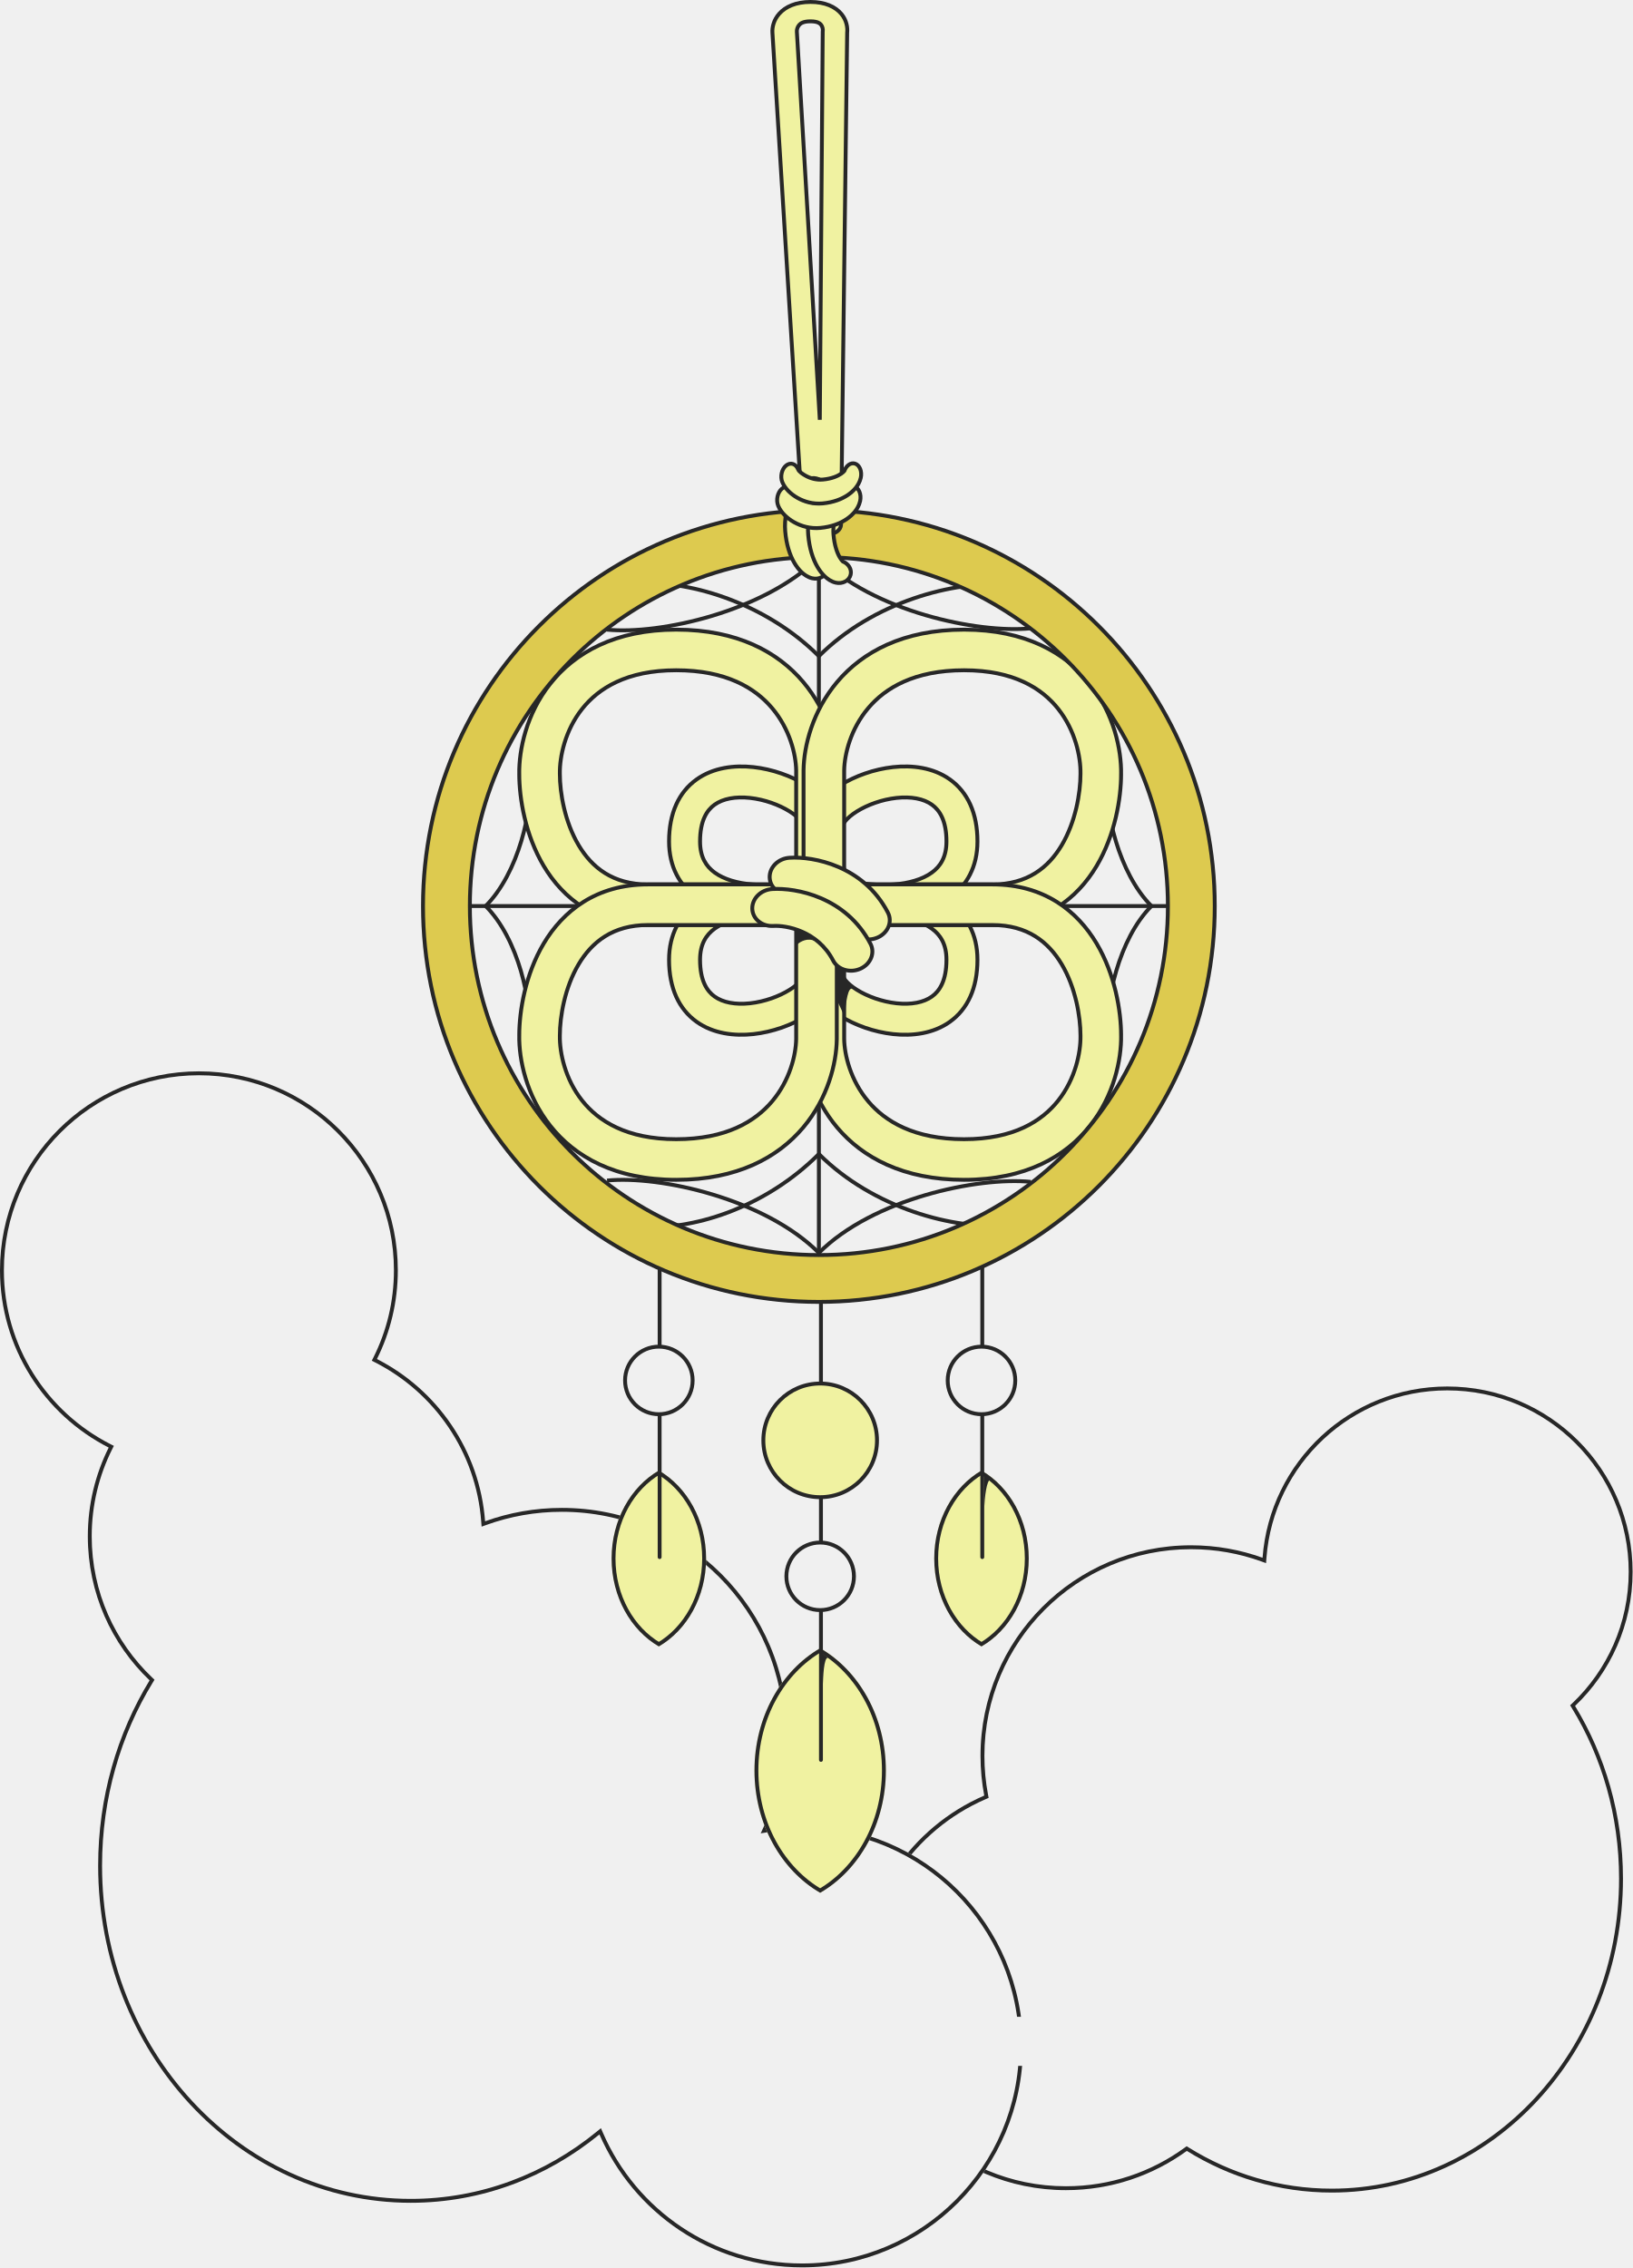
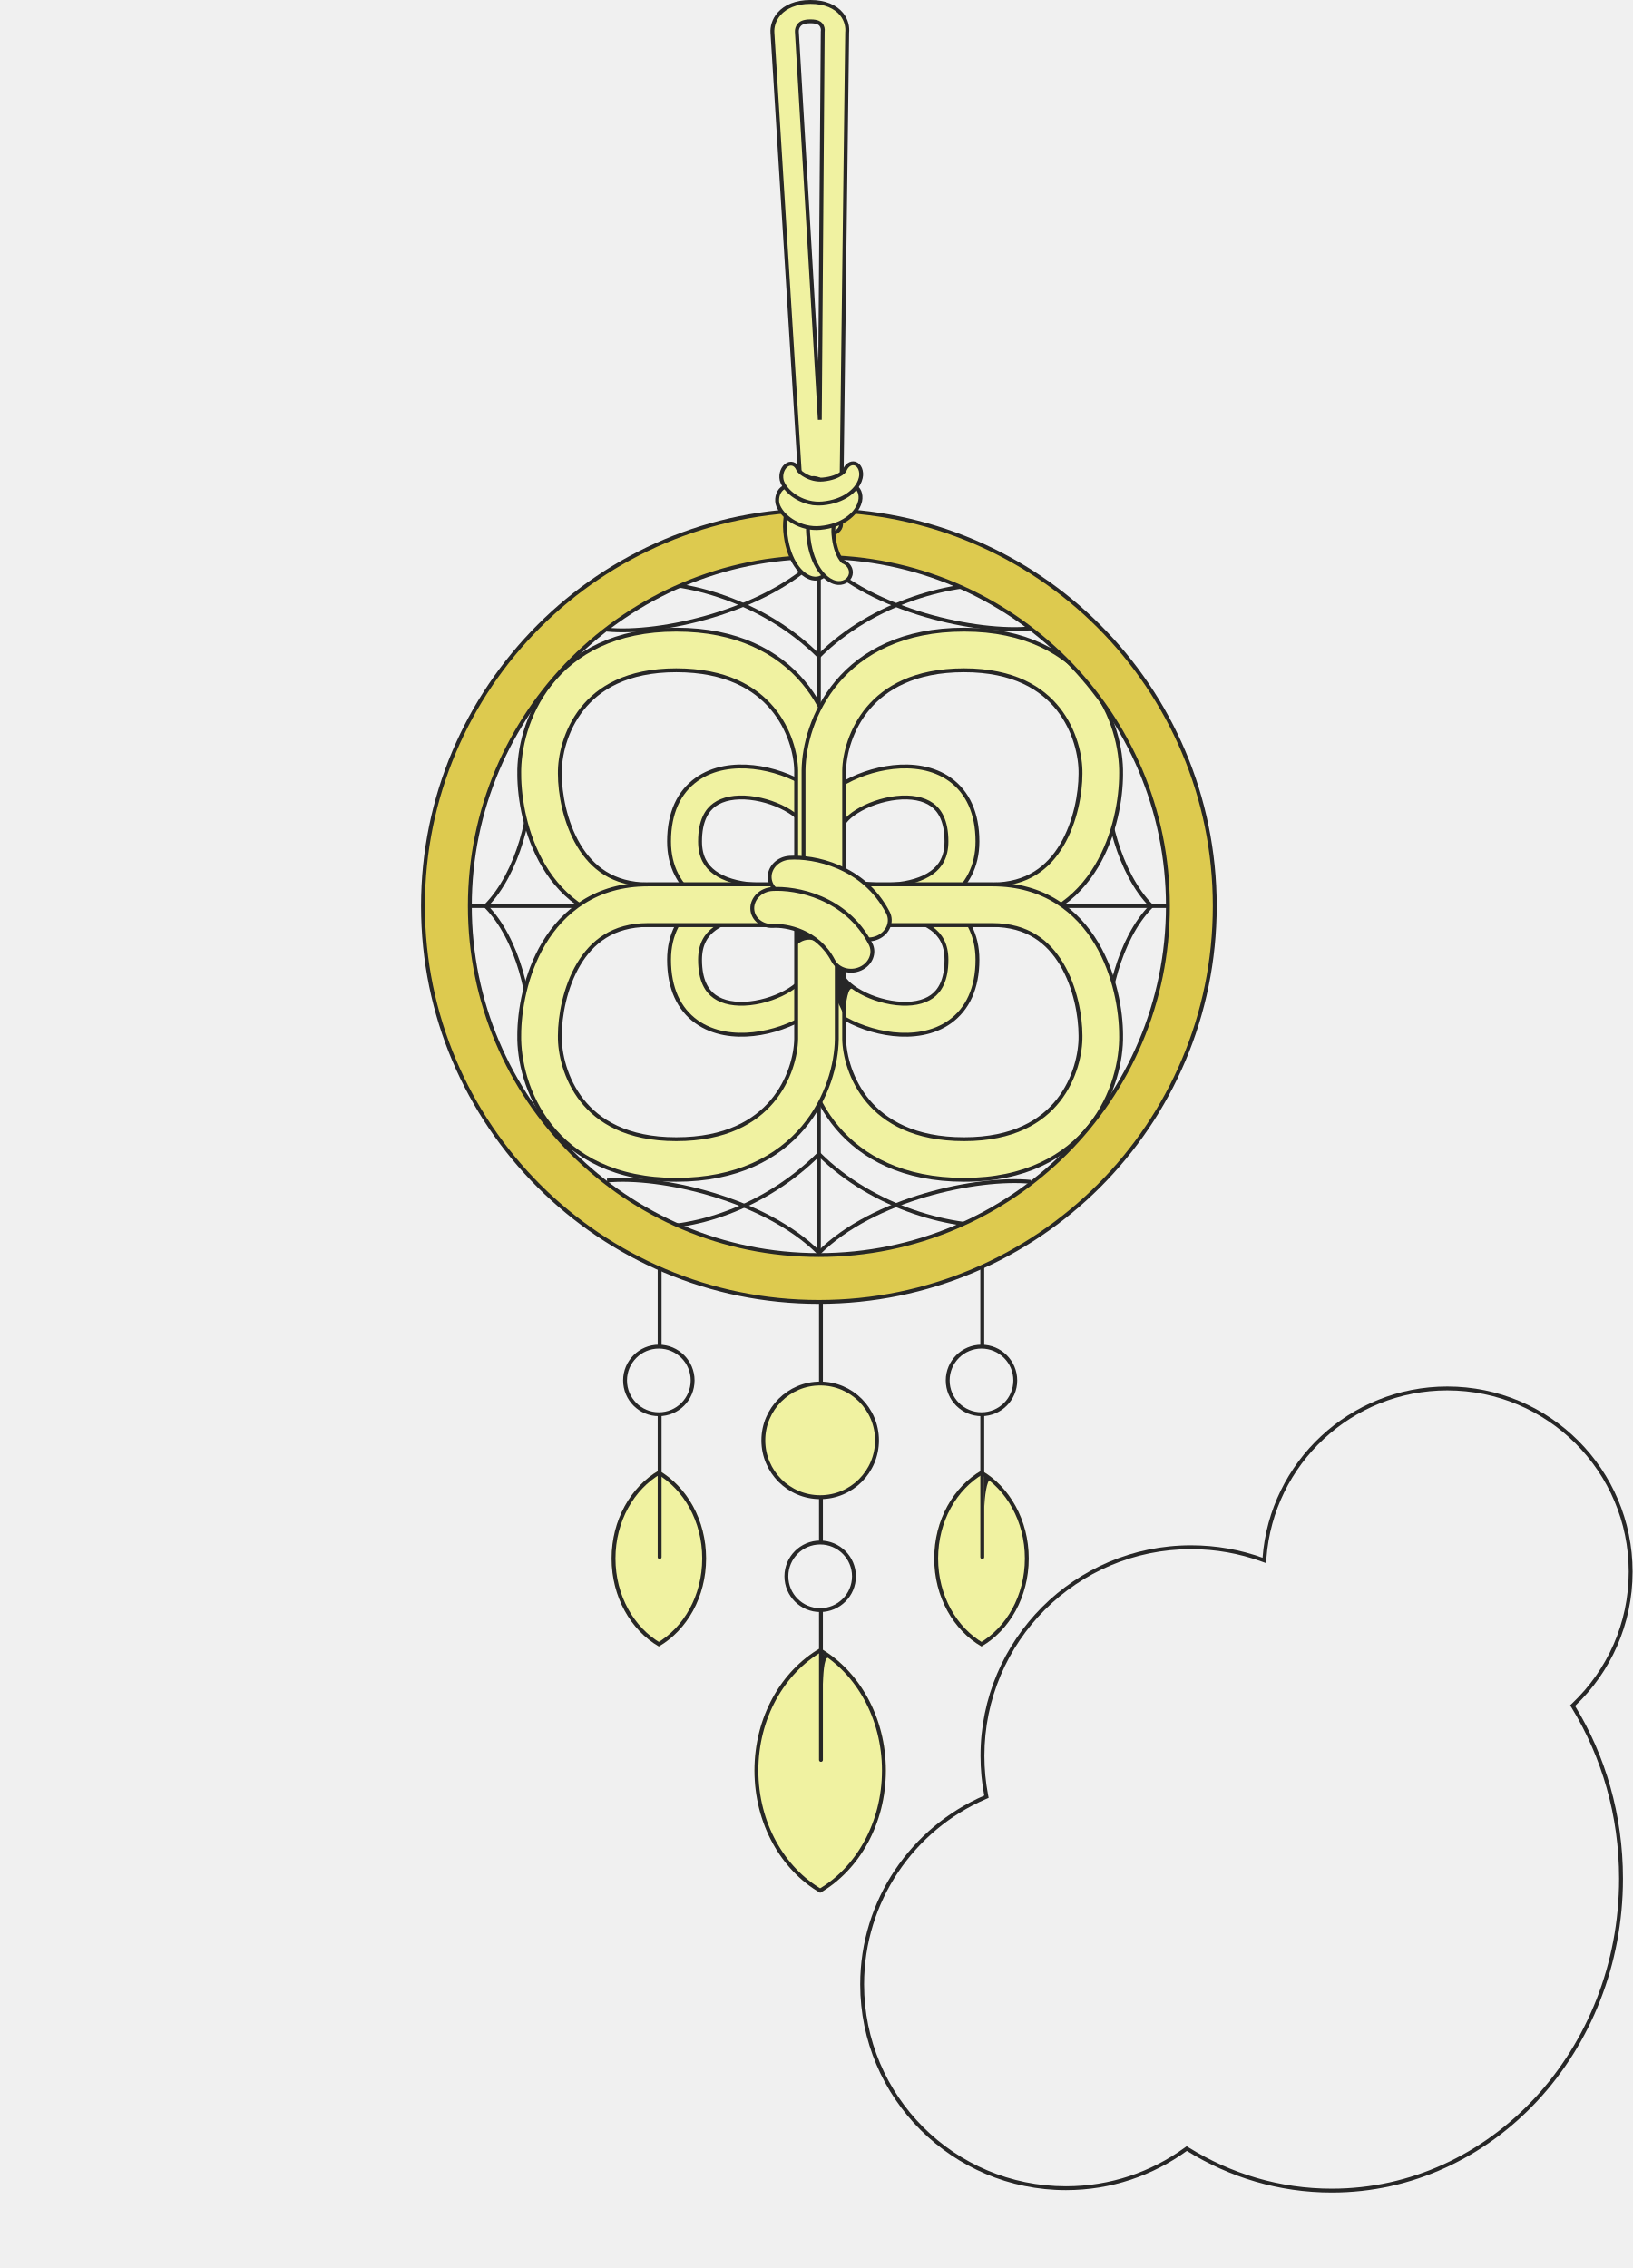
<svg xmlns="http://www.w3.org/2000/svg" width="632" height="878" viewBox="0 0 632 878" fill="none">
  <g id="illust">
    <g id="clouds">
      <g id="Union">
        <mask id="path-1-inside-1_96_142" fill="white">
          <path d="M560.277 536.75C599.889 536.75 632 568.861 632 608.473C632 628.911 623.451 647.353 609.733 660.417C621.453 679.59 628.274 702.553 628.274 727.234C628.274 794.368 577.814 848.791 515.567 848.791C495.13 848.791 475.963 842.924 459.436 832.667C446.299 842.222 430.128 847.859 412.641 847.859C368.657 847.859 333 812.203 333 768.219C333 735.47 352.767 707.339 381.021 695.104C380.07 690.125 379.573 684.986 379.573 679.73C379.573 634.718 416.063 598.227 461.076 598.227C470.794 598.227 480.115 599.929 488.757 603.049C491.529 565.971 522.491 536.75 560.277 536.75Z" />
        </mask>
        <path d="M560.277 536.75C599.889 536.75 632 568.861 632 608.473C632 628.911 623.451 647.353 609.733 660.417C621.453 679.59 628.274 702.553 628.274 727.234C628.274 794.368 577.814 848.791 515.567 848.791C495.13 848.791 475.963 842.924 459.436 832.667C446.299 842.222 430.128 847.859 412.641 847.859C368.657 847.859 333 812.203 333 768.219C333 735.47 352.767 707.339 381.021 695.104C380.07 690.125 379.573 684.986 379.573 679.73C379.573 634.718 416.063 598.227 461.076 598.227C470.794 598.227 480.115 599.929 488.757 603.049C491.529 565.971 522.491 536.75 560.277 536.75Z" fill="#F0F0F0" />
        <path d="M560.277 536.75V535.25V535.25V536.75ZM632 608.473H633.5V608.473L632 608.473ZM609.733 660.417L608.699 659.331L607.822 660.166L608.454 661.199L609.733 660.417ZM628.274 727.234H629.774V727.234H628.274ZM515.567 848.791V850.291V850.291V848.791ZM459.436 832.667L460.227 831.392L459.369 830.86L458.553 831.454L459.436 832.667ZM412.641 847.859V849.359H412.641L412.641 847.859ZM333 768.219H331.5V768.219H333ZM381.021 695.104L381.617 696.48L382.719 696.003L382.494 694.822L381.021 695.104ZM379.573 679.73H378.073V679.73L379.573 679.73ZM461.076 598.227V596.727V596.727V598.227ZM488.757 603.049L488.247 604.46L490.105 605.13L490.253 603.161L488.757 603.049ZM560.277 536.75V538.25C599.06 538.25 630.5 569.69 630.5 608.473L632 608.473L633.5 608.473C633.5 568.033 600.717 535.25 560.277 535.25V536.75ZM632 608.473H630.5C630.5 628.484 622.131 646.538 608.699 659.331L609.733 660.417L610.768 661.503C624.77 648.168 633.5 629.338 633.5 608.473H632ZM609.733 660.417L608.454 661.199C620.03 680.138 626.774 702.831 626.774 727.234H628.274H629.774C629.774 702.275 622.875 679.041 611.013 659.635L609.733 660.417ZM628.274 727.234H626.774C626.774 793.648 576.88 847.291 515.567 847.291V848.791V850.291C578.747 850.291 629.774 795.087 629.774 727.234H628.274ZM515.567 848.791V847.291C495.423 847.291 476.528 841.509 460.227 831.392L459.436 832.667L458.645 833.941C475.398 844.339 494.837 850.291 515.567 850.291V848.791ZM459.436 832.667L458.553 831.454C445.664 840.829 429.8 846.359 412.641 846.359L412.641 847.859L412.641 849.359C430.456 849.359 446.933 843.615 460.318 833.88L459.436 832.667ZM412.641 847.859V846.359C369.485 846.359 334.5 811.374 334.5 768.219H333H331.5C331.5 813.031 367.828 849.359 412.641 849.359V847.859ZM333 768.219H334.5C334.5 736.089 353.892 708.486 381.617 696.48L381.021 695.104L380.424 693.727C351.642 706.191 331.5 734.851 331.5 768.219H333ZM381.021 695.104L382.494 694.822C381.561 689.936 381.073 684.891 381.073 679.73L379.573 679.73L378.073 679.73C378.073 685.081 378.579 690.314 379.547 695.385L381.021 695.104ZM379.573 679.73H381.073C381.073 635.546 416.892 599.727 461.076 599.727V598.227V596.727C415.235 596.727 378.073 633.889 378.073 679.73H379.573ZM461.076 598.227V599.727C470.618 599.727 479.766 601.398 488.247 604.46L488.757 603.049L489.266 601.638C480.463 598.46 470.97 596.727 461.076 596.727V598.227ZM488.757 603.049L490.253 603.161C492.967 566.86 523.282 538.25 560.277 538.25V536.75V535.25C521.7 535.25 490.092 565.082 487.261 602.937L488.757 603.049Z" fill="#272727" mask="url(#path-1-inside-1_96_142)" />
-       </g>
-       <g id="Union_2">
-         <mask id="path-3-inside-2_96_142" fill="white">
-           <path d="M77 414.75C34.474 414.75 0 449.224 0 491.75C0 521.702 17.102 547.659 42.074 560.391C36.908 570.734 34 582.402 34 594.75C34 616.692 43.179 636.49 57.905 650.516C45.324 671.099 38 695.752 38 722.25C38 794.323 92.174 852.75 159 852.75C186.441 852.75 211.748 842.896 232.047 826.293C245.205 856.574 275.379 877.75 310.5 877.75C357.72 877.75 396 839.47 396 792.25C396 745.03 357.72 706.75 310.5 706.75C305.913 706.75 301.41 707.113 297.019 707.809C302.142 696.684 305 684.301 305 671.25C305 622.925 265.825 583.75 217.5 583.75C207.067 583.75 197.061 585.577 187.783 588.927C185.729 561.459 169.265 538.007 145.927 526.108C151.093 515.765 154 504.097 154 491.75C154 449.224 119.526 414.75 77 414.75Z" />
-         </mask>
-         <path d="M77 414.75C34.474 414.75 0 449.224 0 491.75C0 521.702 17.102 547.659 42.074 560.391C36.908 570.734 34 582.402 34 594.75C34 616.692 43.179 636.49 57.905 650.516C45.324 671.099 38 695.752 38 722.25C38 794.323 92.174 852.75 159 852.75C186.441 852.75 211.748 842.896 232.047 826.293C245.205 856.574 275.379 877.75 310.5 877.75C357.72 877.75 396 839.47 396 792.25C396 745.03 357.72 706.75 310.5 706.75C305.913 706.75 301.41 707.113 297.019 707.809C302.142 696.684 305 684.301 305 671.25C305 622.925 265.825 583.75 217.5 583.75C207.067 583.75 197.061 585.577 187.783 588.927C185.729 561.459 169.265 538.007 145.927 526.108C151.093 515.765 154 504.097 154 491.75C154 449.224 119.526 414.75 77 414.75Z" fill="#F0F0F0" />
-         <path d="M42.074 560.391L42.755 559.054L44.081 559.73L43.416 561.061L42.074 560.391ZM57.905 650.516L58.94 649.429L59.817 650.265L59.185 651.298L57.905 650.516ZM232.047 826.293L231.097 825.132L232.632 823.876L233.423 825.695L232.047 826.293ZM297.019 707.809L297.253 709.29L294.483 709.729L295.656 707.181L297.019 707.809ZM187.783 588.927L188.293 590.338L186.435 591.008L186.287 589.039L187.783 588.927ZM145.927 526.108L145.245 527.445L143.92 526.769L144.585 525.438L145.927 526.108ZM77 414.75V416.25C35.303 416.25 1.5 450.053 1.5 491.75H0H-1.5C-1.5 448.396 33.646 413.25 77 413.25V414.75ZM0 491.75H1.5C1.5 521.117 18.267 546.569 42.755 559.054L42.074 560.391L41.393 561.727C15.938 548.749 -1.5 522.288 -1.5 491.75H0ZM42.074 560.391L43.416 561.061C38.352 571.201 35.5 582.64 35.5 594.75H34H32.5C32.5 582.164 35.465 570.267 40.732 559.72L42.074 560.391ZM34 594.75H35.5C35.5 616.265 44.498 635.675 58.94 649.429L57.905 650.516L56.871 651.602C41.859 637.305 32.5 617.12 32.5 594.75H34ZM57.905 650.516L59.185 651.298C46.746 671.648 39.5 696.03 39.5 722.25H38H36.5C36.5 695.474 43.901 670.551 56.625 649.733L57.905 650.516ZM38 722.25H39.5C39.5 793.604 93.107 851.25 159 851.25V852.75V854.25C91.24 854.25 36.5 795.043 36.5 722.25H38ZM159 852.75V851.25C186.072 851.25 211.048 841.531 231.097 825.132L232.047 826.293L232.997 827.454C212.448 844.262 186.81 854.25 159 854.25V852.75ZM232.047 826.293L233.423 825.695C246.351 855.448 275.997 876.25 310.5 876.25V877.75V879.25C274.76 879.25 244.058 857.699 230.671 826.891L232.047 826.293ZM310.5 877.75V876.25C356.892 876.25 394.5 838.642 394.5 792.25H396H397.5C397.5 840.299 358.549 879.25 310.5 879.25V877.75ZM396 792.25H394.5C394.5 745.858 356.892 708.25 310.5 708.25V706.75V705.25C358.549 705.25 397.5 744.201 397.5 792.25H396ZM310.5 706.75V708.25C305.992 708.25 301.568 708.607 297.253 709.29L297.019 707.809L296.784 706.327C301.252 705.619 305.833 705.25 310.5 705.25V706.75ZM297.019 707.809L295.656 707.181C300.69 696.249 303.5 684.08 303.5 671.25H305H306.5C306.5 684.522 303.593 697.119 298.381 708.436L297.019 707.809ZM305 671.25H303.5C303.5 623.754 264.996 585.25 217.5 585.25V583.75V582.25C266.653 582.25 306.5 622.097 306.5 671.25H305ZM217.5 583.75V585.25C207.243 585.25 197.41 587.046 188.293 590.338L187.783 588.927L187.274 587.516C196.713 584.108 206.891 582.25 217.5 582.25V583.75ZM187.783 588.927L186.287 589.039C184.274 562.11 168.132 539.114 145.245 527.445L145.927 526.108L146.608 524.772C170.398 536.901 187.185 560.808 189.279 588.815L187.783 588.927ZM145.927 526.108L144.585 525.438C149.649 515.298 152.5 503.859 152.5 491.75H154H155.5C155.5 504.335 152.536 516.232 147.269 526.779L145.927 526.108ZM154 491.75H152.5C152.5 450.053 118.698 416.25 77 416.25V414.75V413.25C120.354 413.25 155.5 448.396 155.5 491.75H154Z" fill="#272727" mask="url(#path-3-inside-2_96_142)" />
      </g>
    </g>
    <g id="Group 186">
      <g id="Intersect">
        <mask id="path-5-inside-3_96_142" fill="white">
          <path d="M317.5 638.057C332.581 646.78 342.926 664.706 342.926 685.404C342.926 706.102 332.581 724.028 317.5 732.751C302.419 724.028 292.074 706.102 292.074 685.404C292.074 664.706 302.419 646.78 317.5 638.057Z" />
        </mask>
        <path d="M317.5 638.057C332.581 646.78 342.926 664.706 342.926 685.404C342.926 706.102 332.581 724.028 317.5 732.751C302.419 724.028 292.074 706.102 292.074 685.404C292.074 664.706 302.419 646.78 317.5 638.057Z" fill="#F0F2A1" />
        <path d="M317.5 638.057L318.251 636.758L317.5 636.324L316.749 636.758L317.5 638.057ZM342.926 685.404L344.426 685.404V685.404H342.926ZM317.5 732.751L316.749 734.049L317.5 734.484L318.251 734.049L317.5 732.751ZM292.074 685.404H290.574V685.404L292.074 685.404ZM317.5 638.057L316.749 639.355C331.324 647.786 341.426 665.19 341.426 685.404H342.926H344.426C344.426 664.222 333.839 645.775 318.251 636.758L317.5 638.057ZM342.926 685.404L341.426 685.404C341.426 705.618 331.324 723.022 316.749 731.453L317.5 732.751L318.251 734.049C333.839 725.033 344.426 706.586 344.426 685.404L342.926 685.404ZM317.5 732.751L318.251 731.453C303.676 723.022 293.574 705.618 293.574 685.404L292.074 685.404L290.574 685.404C290.574 706.586 301.161 725.033 316.749 734.049L317.5 732.751ZM292.074 685.404H293.574C293.574 665.19 303.676 647.786 318.251 639.355L317.5 638.057L316.749 636.758C301.161 645.775 290.574 664.222 290.574 685.404H292.074Z" fill="#272727" mask="url(#path-5-inside-3_96_142)" />
      </g>
      <line id="Line 50" x1="317.804" y1="490.99" x2="317.804" y2="681.299" stroke="#272727" stroke-width="1.5" stroke-linecap="round" />
      <path id="Vector 150" d="M320.5 641.75C318.9 641.75 318.667 648.917 318.5 652.75L318 639.75L320.5 641.75Z" fill="#272727" />
      <circle id="Ellipse 130" cx="317.5" cy="557.596" r="22" fill="#F0F2A1" stroke="#272727" stroke-width="1.5" />
      <circle id="Ellipse 131" cx="317.5" cy="610.232" r="13.078" fill="#F0F0F0" stroke="#272727" stroke-width="1.5" />
    </g>
    <g id="Group 184">
      <g id="Intersect_2">
        <mask id="path-11-inside-4_96_142" fill="white">
          <path d="M255.05 569.272C265.897 575.547 273.339 588.439 273.339 603.327C273.339 618.215 265.897 631.107 255.05 637.382C244.203 631.107 236.762 618.215 236.762 603.327C236.762 588.44 244.203 575.548 255.05 569.272Z" />
        </mask>
        <path d="M255.05 569.272C265.897 575.547 273.339 588.439 273.339 603.327C273.339 618.215 265.897 631.107 255.05 637.382C244.203 631.107 236.762 618.215 236.762 603.327C236.762 588.44 244.203 575.548 255.05 569.272Z" fill="#F0F2A1" />
        <path d="M255.05 569.272L255.801 567.974L255.05 567.54L254.299 567.974L255.05 569.272ZM273.339 603.327L274.839 603.327V603.327H273.339ZM255.05 637.382L254.299 638.68L255.05 639.115L255.801 638.68L255.05 637.382ZM236.762 603.327H235.262V603.327L236.762 603.327ZM255.05 569.272L254.299 570.571C264.64 576.553 271.839 588.923 271.839 603.327H273.339H274.839C274.839 587.955 267.155 574.542 255.801 567.974L255.05 569.272ZM273.339 603.327L271.839 603.327C271.839 617.731 264.64 630.101 254.299 636.083L255.05 637.382L255.801 638.68C267.155 632.113 274.839 618.699 274.839 603.327L273.339 603.327ZM255.05 637.382L255.801 636.083C245.46 630.101 238.262 617.73 238.262 603.327L236.762 603.327L235.262 603.327C235.262 618.699 242.945 632.112 254.299 638.68L255.05 637.382ZM236.762 603.327H238.262C238.262 588.924 245.46 576.553 255.801 570.571L255.05 569.272L254.299 567.974C242.945 574.542 235.262 587.956 235.262 603.327H236.762Z" fill="#272727" mask="url(#path-11-inside-4_96_142)" />
      </g>
      <line id="Line 51" x1="255.354" y1="478.5" x2="255.354" y2="602.791" stroke="#272727" stroke-width="1.5" stroke-linecap="round" />
      <circle id="Ellipse 132" cx="255.051" cy="534.4" r="13.078" fill="#F0F0F0" stroke="#272727" stroke-width="1.5" />
    </g>
    <g id="Group 185">
      <g id="Intersect_3">
        <mask id="path-15-inside-5_96_142" fill="white">
          <path d="M379.948 569.272C390.796 575.547 398.237 588.439 398.237 603.327C398.237 618.215 390.796 631.107 379.948 637.382C369.101 631.107 361.66 618.215 361.66 603.327C361.66 588.44 369.101 575.548 379.948 569.272Z" />
        </mask>
        <path d="M379.948 569.272C390.796 575.547 398.237 588.439 398.237 603.327C398.237 618.215 390.796 631.107 379.948 637.382C369.101 631.107 361.66 618.215 361.66 603.327C361.66 588.44 369.101 575.548 379.948 569.272Z" fill="#F0F2A1" />
        <path d="M379.948 569.272L380.699 567.974L379.948 567.54L379.197 567.974L379.948 569.272ZM398.237 603.327L399.737 603.327V603.327H398.237ZM379.948 637.382L379.197 638.68L379.948 639.115L380.699 638.68L379.948 637.382ZM361.66 603.327H360.16V603.327L361.66 603.327ZM379.948 569.272L379.197 570.571C389.539 576.553 396.737 588.923 396.737 603.327H398.237H399.737C399.737 587.955 392.053 574.542 380.699 567.974L379.948 569.272ZM398.237 603.327L396.737 603.327C396.737 617.731 389.539 630.101 379.197 636.083L379.948 637.382L380.699 638.68C392.053 632.113 399.737 618.699 399.737 603.327L398.237 603.327ZM379.948 637.382L380.699 636.083C370.358 630.101 363.16 617.73 363.16 603.327L361.66 603.327L360.16 603.327C360.16 618.699 367.844 632.112 379.197 638.68L379.948 637.382ZM361.66 603.327H363.16C363.16 588.924 370.358 576.553 380.699 570.571L379.948 569.272L379.197 567.974C367.844 574.542 360.16 587.956 360.16 603.327H361.66Z" fill="#272727" mask="url(#path-15-inside-5_96_142)" />
      </g>
      <path id="Vector 150_2" d="M383.5 572.75C381.9 572.75 381.167 579.917 381 583.75V570.75L383.5 572.75Z" fill="#272727" />
      <line id="Line 51_2" x1="380.253" y1="478.5" x2="380.253" y2="602.791" stroke="#272727" stroke-width="1.5" stroke-linecap="round" />
      <circle id="Ellipse 132_2" cx="379.949" cy="534.4" r="13.078" fill="#F0F0F0" stroke="#272727" stroke-width="1.5" />
    </g>
    <g id="dreamcatcher">
      <g id="Group 177">
        <g id="web">
          <g id="Group 178">
            <path id="Vector 145" d="M235 243.75C255.5 245.75 296.05 236.708 317 215.75" stroke="#272727" stroke-width="1.5" />
            <path id="Vector 146" d="M399 243.25C378.5 245.25 337.95 236.708 317 215.75" stroke="#272727" stroke-width="1.5" />
          </g>
          <g id="Group 180">
            <path id="Vector 145_2" d="M245 226.021C265.5 224.021 296.05 233.064 317 254.021" stroke="#272727" stroke-width="1.5" />
            <path id="Vector 146_2" d="M390 226.521C369.5 224.521 337.95 233.064 317 254.021" stroke="#272727" stroke-width="1.5" />
          </g>
          <g id="Group 181">
            <path id="Vector 145_3" d="M235 457.021C255.5 455.021 296.05 464.064 317 485.021" stroke="#272727" stroke-width="1.5" />
            <path id="Vector 146_3" d="M399 457.521C378.5 455.521 337.95 464.064 317 485.021" stroke="#272727" stroke-width="1.5" />
          </g>
          <g id="Group 182">
            <path id="Vector 145_4" d="M247 474.75C267.5 476.75 296.05 467.708 317 446.75" stroke="#272727" stroke-width="1.5" />
            <path id="Vector 146_4" d="M390 474.25C369.5 476.25 337.95 467.708 317 446.75" stroke="#272727" stroke-width="1.5" />
          </g>
          <g id="Group 179">
            <path id="Vector 145_5" d="M428.681 300.75C427.461 313.25 432.975 337.976 445.754 350.75" stroke="#272727" stroke-width="1.5" />
            <path id="Vector 146_5" d="M428.986 400.75C427.766 388.25 432.975 363.524 445.754 350.75" stroke="#272727" stroke-width="1.5" />
          </g>
          <g id="Group 183">
            <path id="Vector 145_6" d="M205.073 300.75C206.293 313.25 200.779 337.976 188 350.75" stroke="#272727" stroke-width="1.5" />
            <path id="Vector 146_6" d="M204.768 400.75C205.988 388.25 200.779 363.524 188 350.75" stroke="#272727" stroke-width="1.5" />
          </g>
          <path id="Vector 143" d="M317 491.75V209.75" stroke="#272727" stroke-width="1.5" />
          <path id="Vector 144" d="M176 350.75H458" stroke="#272727" stroke-width="1.5" />
        </g>
        <g id="clovers">
          <g id="small clover">
            <path id="Vector 139 (Stroke)" d="M290.542 354.363C297.701 354.911 304.848 354.156 310.334 352.781C313.047 352.101 315.632 351.2 317.685 350.057C318.698 349.493 319.844 348.726 320.811 347.686C321.749 346.676 323 344.872 323 342.378C323 338.152 323.855 328.09 322.995 319.063C322.9 315.584 321.301 312.581 319.437 310.269C317.482 307.845 314.885 305.727 312.06 303.958C306.416 300.423 299.05 297.776 291.652 296.967C284.319 296.166 276.141 297.098 269.631 301.762C262.835 306.631 259 314.73 259 325.75C259 335.61 263.174 342.817 269.593 347.491C275.712 351.947 283.453 353.82 290.542 354.363ZM271 325.75C271 317.655 273.665 313.634 276.619 311.517C279.859 309.196 284.681 308.277 290.348 308.896C295.95 309.508 301.584 311.556 305.69 314.128C307.74 315.411 309.205 316.699 310.095 317.801C311.016 318.944 311 319.473 311 319.389V319.687L311.029 319.982C311.758 327.327 311.193 334.293 311.036 339.964C310.189 340.331 308.982 340.748 307.416 341.141C303.152 342.21 297.299 342.845 291.458 342.397C285.548 341.944 280.288 340.434 276.657 337.791C273.326 335.365 271 331.755 271 325.75Z" fill="#F0F2A1" stroke="#272727" stroke-width="1.5" />
            <path id="Vector 140 (Stroke)" d="M346.845 354.363C339.686 354.911 332.539 354.156 327.053 352.781C324.34 352.101 321.755 351.2 319.702 350.057C318.689 349.493 317.543 348.726 316.576 347.686C315.638 346.676 314.387 344.872 314.387 342.378C314.387 338.152 313.532 328.09 314.392 319.063C314.487 315.584 316.086 312.581 317.95 310.269C319.905 307.845 322.502 305.727 325.327 303.958C330.971 300.423 338.337 297.776 345.734 296.967C353.068 296.166 361.246 297.098 367.756 301.762C374.552 306.631 378.387 314.73 378.387 325.75C378.387 335.61 374.212 342.817 367.794 347.491C361.675 351.947 353.934 353.82 346.845 354.363ZM366.387 325.75C366.387 317.655 363.722 313.634 360.768 311.517C357.528 309.196 352.705 308.277 347.039 308.896C341.437 309.508 335.803 311.556 331.696 314.128C329.646 315.411 328.181 316.699 327.292 317.801C326.371 318.944 326.387 319.473 326.387 319.389V319.687L326.357 319.982C325.628 327.327 326.194 334.293 326.351 339.964C327.198 340.331 328.404 340.748 329.971 341.141C334.235 342.21 340.088 342.845 345.929 342.397C351.839 341.944 357.099 340.434 360.729 337.791C364.061 335.365 366.387 331.755 366.387 325.75Z" fill="#F0F2A1" stroke="#272727" stroke-width="1.5" />
            <path id="Vector 141 (Stroke)" d="M290.542 342.93C297.701 342.382 304.848 343.137 310.334 344.512C313.047 345.192 315.632 346.093 317.685 347.236C318.698 347.8 319.844 348.567 320.811 349.607C321.749 350.617 323 352.421 323 354.915C323 359.141 323.855 369.203 322.995 378.23C322.9 381.709 321.301 384.712 319.437 387.024C317.482 389.448 314.885 391.566 312.06 393.335C306.416 396.87 299.05 399.517 291.652 400.326C284.319 401.127 276.141 400.195 269.631 395.531C262.835 390.662 259 382.563 259 371.543C259 361.683 263.174 354.476 269.593 349.802C275.712 345.346 283.453 343.473 290.542 342.93ZM271 371.543C271 379.638 273.665 383.659 276.619 385.776C279.859 388.097 284.681 389.016 290.348 388.397C295.95 387.784 301.584 385.737 305.69 383.165C307.74 381.882 309.205 380.594 310.095 379.492C311.016 378.349 311 377.82 311 377.904V377.606L311.029 377.311C311.758 369.966 311.193 363 311.036 357.328C310.189 356.962 308.982 356.545 307.416 356.152C303.152 355.083 297.299 354.448 291.458 354.896C285.548 355.349 280.288 356.859 276.657 359.502C273.326 361.928 271 365.538 271 371.543Z" fill="#F0F2A1" stroke="#272727" stroke-width="1.5" />
            <path id="Vector 142 (Stroke)" d="M346.845 342.93C339.686 342.382 332.539 343.137 327.053 344.512C324.34 345.192 321.755 346.093 319.702 347.236C318.689 347.8 317.543 348.567 316.576 349.607C315.638 350.617 314.387 352.421 314.387 354.915C314.387 359.141 313.532 369.203 314.392 378.23C314.487 381.709 316.086 384.712 317.95 387.024C319.905 389.448 322.502 391.566 325.327 393.335C330.971 396.87 338.337 399.517 345.734 400.326C353.068 401.127 361.246 400.195 367.756 395.531C374.552 390.662 378.387 382.563 378.387 371.543C378.387 361.683 374.212 354.476 367.794 349.802C361.675 345.346 353.934 343.473 346.845 342.93ZM366.387 371.543C366.387 379.638 363.722 383.659 360.768 385.776C357.528 388.097 352.705 389.016 347.039 388.397C341.437 387.784 335.803 385.737 331.696 383.165C329.646 381.882 328.181 380.594 327.292 379.492C326.371 378.349 326.387 377.82 326.387 377.904V377.606L326.357 377.311C325.628 369.966 326.194 363 326.351 357.328C327.198 356.962 328.404 356.545 329.971 356.152C334.235 355.083 340.088 354.448 345.929 354.896C351.839 355.349 357.099 356.859 360.729 359.502C364.061 361.928 366.387 365.538 366.387 371.543Z" fill="#F0F2A1" stroke="#272727" stroke-width="1.5" />
          </g>
          <g id="clover">
            <path id="Vector 102 (Stroke)" d="M261.781 243.75C238.126 243.75 222.492 252.697 212.99 264.716C203.766 276.383 200.869 290.232 201.004 299.669C201.004 299.67 201.005 299.67 201.005 299.669C201.005 299.669 201.006 299.669 201.006 299.67C201.024 309.11 203.322 323.213 210.495 335.26C217.94 347.761 230.772 358.106 250.785 358.106L316.933 358.106C320.799 358.106 323.933 354.972 323.933 351.106L323.933 298.13L323.931 298.072C323.794 288.803 320.469 275.319 310.931 264.009C301.135 252.395 285.349 243.75 261.781 243.75ZM261.781 259.474C281.095 259.474 292.339 266.355 298.91 274.147C305.719 282.22 308.103 291.99 308.209 298.249L308.209 335.382C308.209 339.248 305.075 342.382 301.209 342.382L250.785 342.382C237.263 342.382 229.136 335.83 224.005 327.214C218.632 318.189 216.728 307.013 216.728 299.558L216.728 299.501L216.727 299.445C216.633 292.9 218.755 282.778 225.324 274.468C231.617 266.509 242.554 259.474 261.781 259.474Z" fill="#F0F2A1" stroke="#272727" stroke-width="1.5" />
            <path id="Vector 100 (Stroke)" d="M373.219 243.75C396.874 243.75 412.508 252.697 422.01 264.716C431.234 276.383 434.131 290.232 433.996 299.669C433.996 299.67 433.995 299.67 433.995 299.669C433.995 299.669 433.994 299.669 433.994 299.67C433.976 309.11 431.678 323.213 424.505 335.26C417.06 347.761 404.228 358.106 384.215 358.106H318.067C314.201 358.106 311.067 354.972 311.067 351.106V298.13L311.069 298.072C311.206 288.803 314.531 275.319 324.069 264.009C333.865 252.395 349.651 243.75 373.219 243.75ZM373.219 259.474C353.905 259.474 342.661 266.355 336.09 274.147C329.281 282.22 326.897 291.99 326.791 298.249V335.382C326.791 339.248 329.925 342.382 333.791 342.382H384.215C397.737 342.382 405.864 335.83 410.995 327.214C416.368 318.189 418.272 307.013 418.272 299.558V299.501L418.273 299.445C418.367 292.9 416.245 282.778 409.676 274.468C403.383 266.509 392.446 259.474 373.219 259.474Z" fill="#F0F2A1" stroke="#272727" stroke-width="1.5" />
            <path id="Vector 103 (Stroke)" d="M373.219 456.738C396.874 456.738 412.508 447.791 422.01 435.773C431.234 424.105 434.131 410.256 433.996 400.819C433.996 400.819 433.995 400.819 433.995 400.819C433.995 400.819 433.994 400.819 433.994 400.819C433.976 391.378 431.678 377.275 424.505 365.229C417.06 352.727 404.228 342.383 384.215 342.383H318.067C314.201 342.383 311.067 345.517 311.067 349.383V402.358L311.069 402.416C311.206 411.685 314.531 425.169 324.069 436.479C333.865 448.094 349.651 456.738 373.219 456.738ZM373.219 441.014C353.905 441.014 342.661 434.134 336.09 426.342C329.281 418.269 326.897 408.498 326.791 402.239V365.106C326.791 361.24 329.925 358.106 333.791 358.106H384.215C397.737 358.107 405.864 364.658 410.995 373.275C416.368 382.299 418.272 393.475 418.272 400.93V400.987L418.273 401.043C418.367 407.588 416.245 417.711 409.676 426.021C403.383 433.979 392.446 441.014 373.219 441.014Z" fill="#F0F2A1" stroke="#272727" stroke-width="1.5" />
            <path id="Vector 101 (Stroke)" d="M261.781 456.738C238.126 456.738 222.492 447.791 212.99 435.773C203.766 424.105 200.869 410.256 201.004 400.819C201.004 400.819 201.005 400.819 201.005 400.819C201.005 400.819 201.006 400.819 201.006 400.819C201.024 391.378 203.322 377.275 210.495 365.229C217.94 352.727 230.772 342.383 250.785 342.383L316.933 342.383C320.799 342.383 323.933 345.517 323.933 349.383L323.933 402.358L323.931 402.416C323.794 411.685 320.469 425.169 310.931 436.479C301.135 448.094 285.349 456.738 261.781 456.738ZM261.781 441.014C281.095 441.014 292.339 434.134 298.91 426.342C305.719 418.269 308.103 408.498 308.209 402.239L308.209 358.106L250.785 358.106C237.263 358.107 229.136 364.658 224.005 373.275C218.632 382.299 216.728 393.475 216.728 400.93L216.728 400.987L216.727 401.043C216.633 407.588 218.755 417.711 225.324 426.021C231.617 433.979 242.554 441.014 261.781 441.014Z" fill="#F0F2A1" stroke="#272727" stroke-width="1.5" />
          </g>
        </g>
        <path id="Subtract" d="M317 197.5C401.638 197.5 470.25 266.112 470.25 350.75C470.25 435.388 401.638 504 317 504C232.362 504 163.75 435.388 163.75 350.75C163.75 266.112 232.362 197.5 317 197.5ZM317 215.638C242.379 215.638 181.888 276.129 181.888 350.75C181.888 425.371 242.379 485.862 317 485.862C391.621 485.862 452.112 425.371 452.112 350.75C452.112 276.129 391.621 215.638 317 215.638Z" fill="#DDCA4F" stroke="#272727" stroke-width="1.5" />
        <g id="Group 170">
          <path id="Vector 104 (Stroke)" d="M297.948 339.697C297.82 335.753 301.276 332.333 305.666 332.06C314.839 331.488 334.292 335.1 343.719 353.283C345.548 356.809 343.793 361.118 339.8 362.908C335.807 364.697 331.087 363.289 329.259 359.764C323.234 348.144 310.911 346.046 306.126 346.344C301.737 346.618 298.075 343.641 297.948 339.697Z" fill="#F0F2A1" stroke="#272727" stroke-width="1.5" stroke-linecap="round" />
          <path id="Vector 104 (Stroke)_2" d="M291.219 351.808C291.092 347.864 294.548 344.445 298.938 344.171C308.11 343.599 327.563 347.212 336.991 365.394C338.819 368.92 337.064 373.229 333.071 375.019C329.078 376.808 324.359 375.401 322.53 371.875C316.506 360.255 304.183 358.157 299.398 358.455C295.008 358.729 291.346 355.753 291.219 351.808Z" fill="#F0F2A1" stroke="#272727" stroke-width="1.5" stroke-linecap="round" />
          <path id="Vector 148" d="M315.71 364.408C312.681 362.825 309.753 364.497 308.5 365.75V360.25L311.5 361.25L315.71 364.408C316.307 364.719 316.907 365.157 317.5 365.75L315.71 364.408Z" fill="#272727" />
          <path id="Vector 149" d="M327 394.25C327 393.45 325 389.25 324 387.25V374.75H326L327 376.25L327.5 379.75L329 381.75C329.833 381.583 331.1 382.35 329.5 382.75C327.9 383.15 327.167 390.583 327 394.25Z" fill="#272727" />
        </g>
      </g>
      <g id="Group 188">
        <path id="string" d="M313.746 0.75C319.414 0.75 323.429 2.621 325.737 5.424C327.77 7.892 328.158 10.688 327.95 12.619L325.584 203.088C325.52 205.161 323.348 206.8 320.733 206.749C319.801 206.731 318.939 206.499 318.218 206.116C317.539 206.476 316.736 206.703 315.862 206.743C313.25 206.863 311.01 205.283 310.858 203.214L299.019 12.645L299.018 12.635V12.624C298.888 10.672 299.435 7.804 301.653 5.311C304.059 2.608 308.084 0.75 313.746 0.75ZM313.746 8.257C310.988 8.257 309.926 9.04 309.394 9.638C308.674 10.447 308.431 11.541 308.477 12.23L317.36 162.498L318.483 12.335L318.488 12.184L318.508 12.035C318.602 11.328 318.419 10.272 317.805 9.526C317.536 9.2 317.179 8.92 316.653 8.705C316.117 8.485 315.218 8.257 313.746 8.257Z" fill="#F0F2A1" stroke="#272727" stroke-width="1.5" stroke-linecap="round" />
        <g id="bottom knot">
          <path id="knotbottom" d="M320.148 220.826C319.604 223.127 317.045 224.492 314.431 223.875C312.644 223.453 311.242 222.391 310.318 221.52C309.278 220.538 308.308 219.291 307.458 217.824C305.749 214.876 304.39 210.817 303.958 205.56C303.574 200.896 304.594 196.609 306.122 193.251C307.554 190.103 309.761 187.072 312.43 185.648C314.663 184.458 317.659 185.165 319.123 187.229C320.587 189.293 319.964 191.93 317.731 193.121C316.657 193.606 315.642 195.711 315.11 196.882C314.04 199.233 313.338 202.236 313.6 205.419C313.952 209.698 315.023 212.539 315.993 214.212C316.481 215.053 316.911 215.546 317.159 215.78C319.328 216.636 320.637 218.757 320.148 220.826Z" fill="#F0F2A1" stroke="#272727" stroke-width="1.5" stroke-linecap="round" />
          <path id="Vector 35 (Stroke)" d="M329.301 222.47C328.75 224.802 326.153 226.184 323.5 225.558C321.687 225.13 320.264 224.053 319.326 223.169C318.269 222.174 317.285 220.91 316.422 219.424C314.687 216.436 313.306 212.322 312.865 206.996C312.474 202.269 313.508 197.926 315.057 194.523C316.509 191.334 318.747 188.263 321.455 186.822C323.721 185.616 326.761 186.334 328.248 188.426C329.734 190.518 329.103 193.19 326.838 194.396C325.747 194.887 324.719 197.02 324.179 198.206C323.094 200.588 322.383 203.63 322.65 206.856C323.008 211.192 324.097 214.071 325.082 215.767C325.577 216.619 326.014 217.119 326.265 217.356C328.467 218.224 329.796 220.374 329.301 222.47Z" fill="#F0F2A1" stroke="#272727" stroke-width="1.5" stroke-linecap="round" />
        </g>
        <g id="bottom knot_2">
          <path id="knotbottom_2" d="M330.582 188.253C332.475 188.805 333.543 191.368 332.969 193.978C332.576 195.762 331.663 197.159 330.919 198.079C330.08 199.115 329.024 200.079 327.789 200.923C325.307 202.619 321.912 203.961 317.548 204.372C313.676 204.737 310.15 203.702 307.406 202.162C304.834 200.718 302.377 198.501 301.262 195.828C300.33 193.593 300.989 190.601 302.733 189.146C304.478 187.691 306.647 188.324 307.579 190.56C307.955 191.636 309.674 192.658 310.63 193.194C312.552 194.272 315.021 194.985 317.664 194.737C321.217 194.402 323.595 193.342 325.004 192.379C325.712 191.895 326.131 191.467 326.331 191.22C327.092 189.056 328.88 187.757 330.582 188.253Z" fill="#F0F2A1" stroke="#272727" stroke-width="1.5" stroke-linecap="round" />
          <path id="Vector 35 (Stroke)_2" d="M330.954 179.462C332.764 179.997 333.779 182.458 333.22 184.959C332.837 186.669 331.958 188.006 331.242 188.886C330.436 189.878 329.421 190.799 328.235 191.605C325.852 193.225 322.596 194.503 318.416 194.886C314.707 195.225 311.334 194.223 308.711 192.738C306.253 191.347 303.908 189.214 302.85 186.648C301.965 184.501 302.606 181.634 304.282 180.244C305.957 178.853 308.032 179.466 308.917 181.612C309.274 182.645 310.916 183.63 311.83 184.147C313.666 185.186 316.029 185.877 318.56 185.645C321.964 185.334 324.245 184.323 325.598 183.404C326.278 182.942 326.68 182.533 326.872 182.297C327.609 180.223 329.326 178.982 330.954 179.462Z" fill="#F0F2A1" stroke="#272727" stroke-width="1.5" stroke-linecap="round" />
        </g>
      </g>
    </g>
    <rect id="Rectangle 200" x="342" y="780.75" width="63" height="19" fill="#F0F0F0" />
  </g>
</svg>
